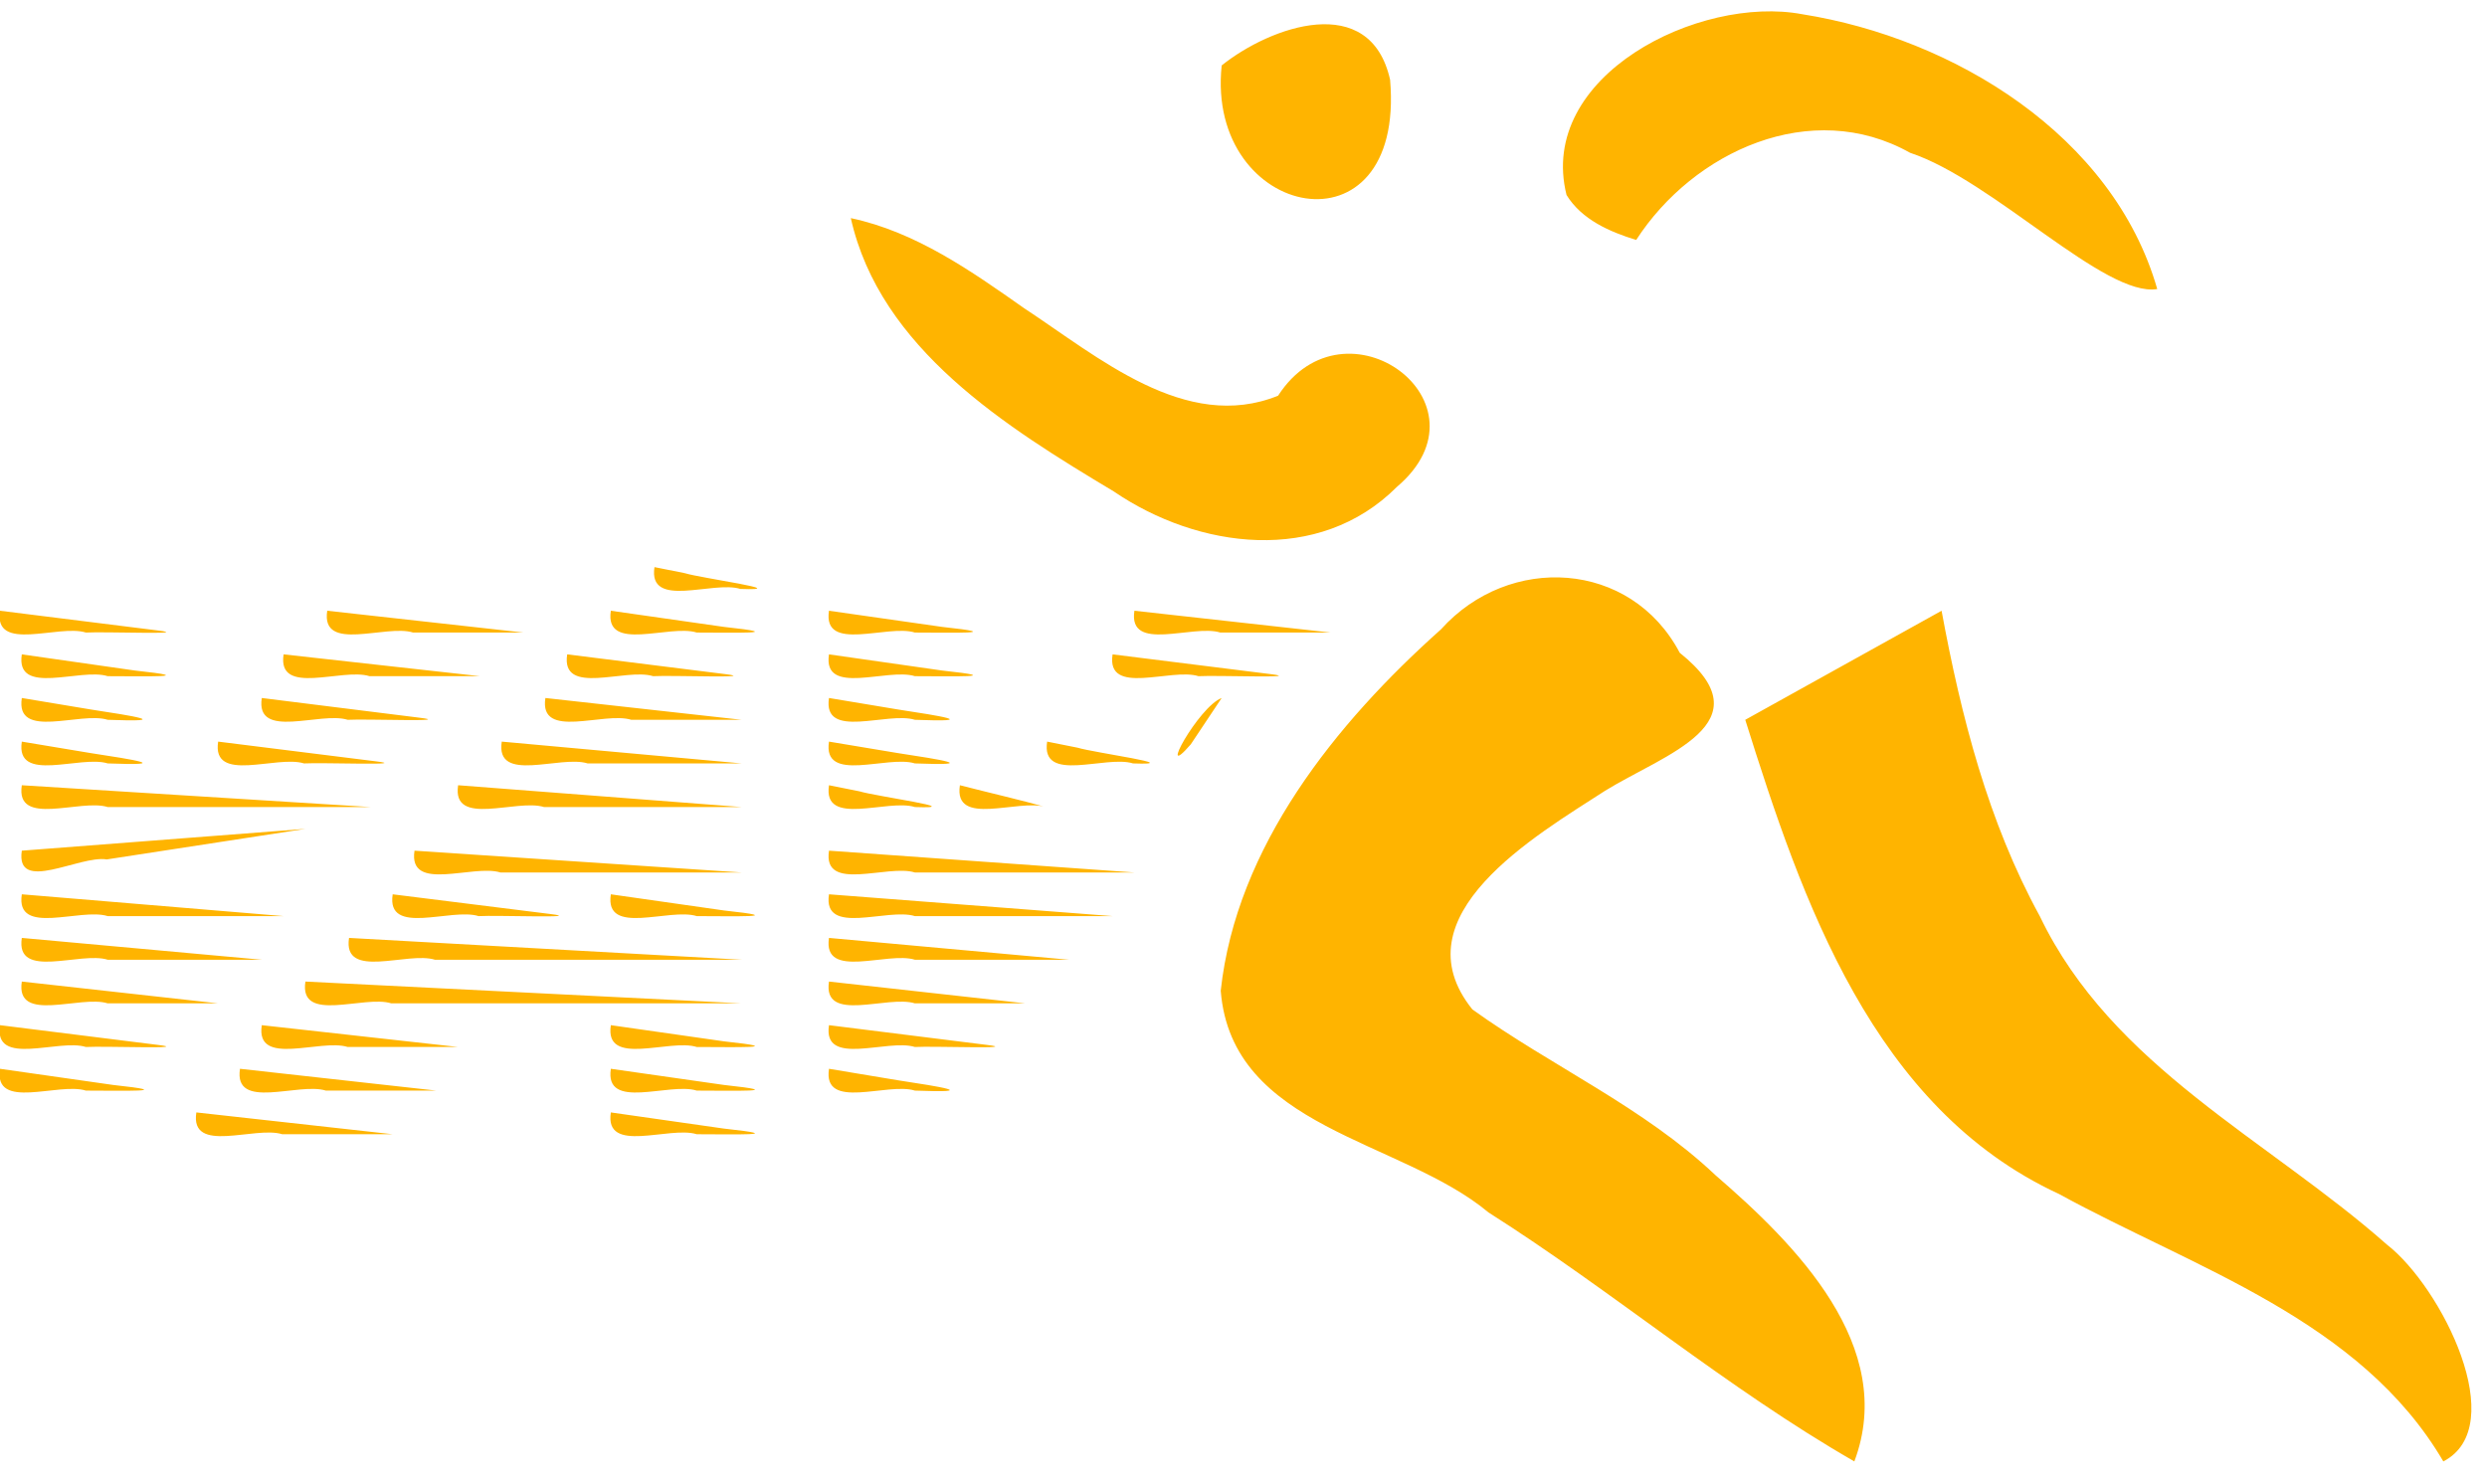
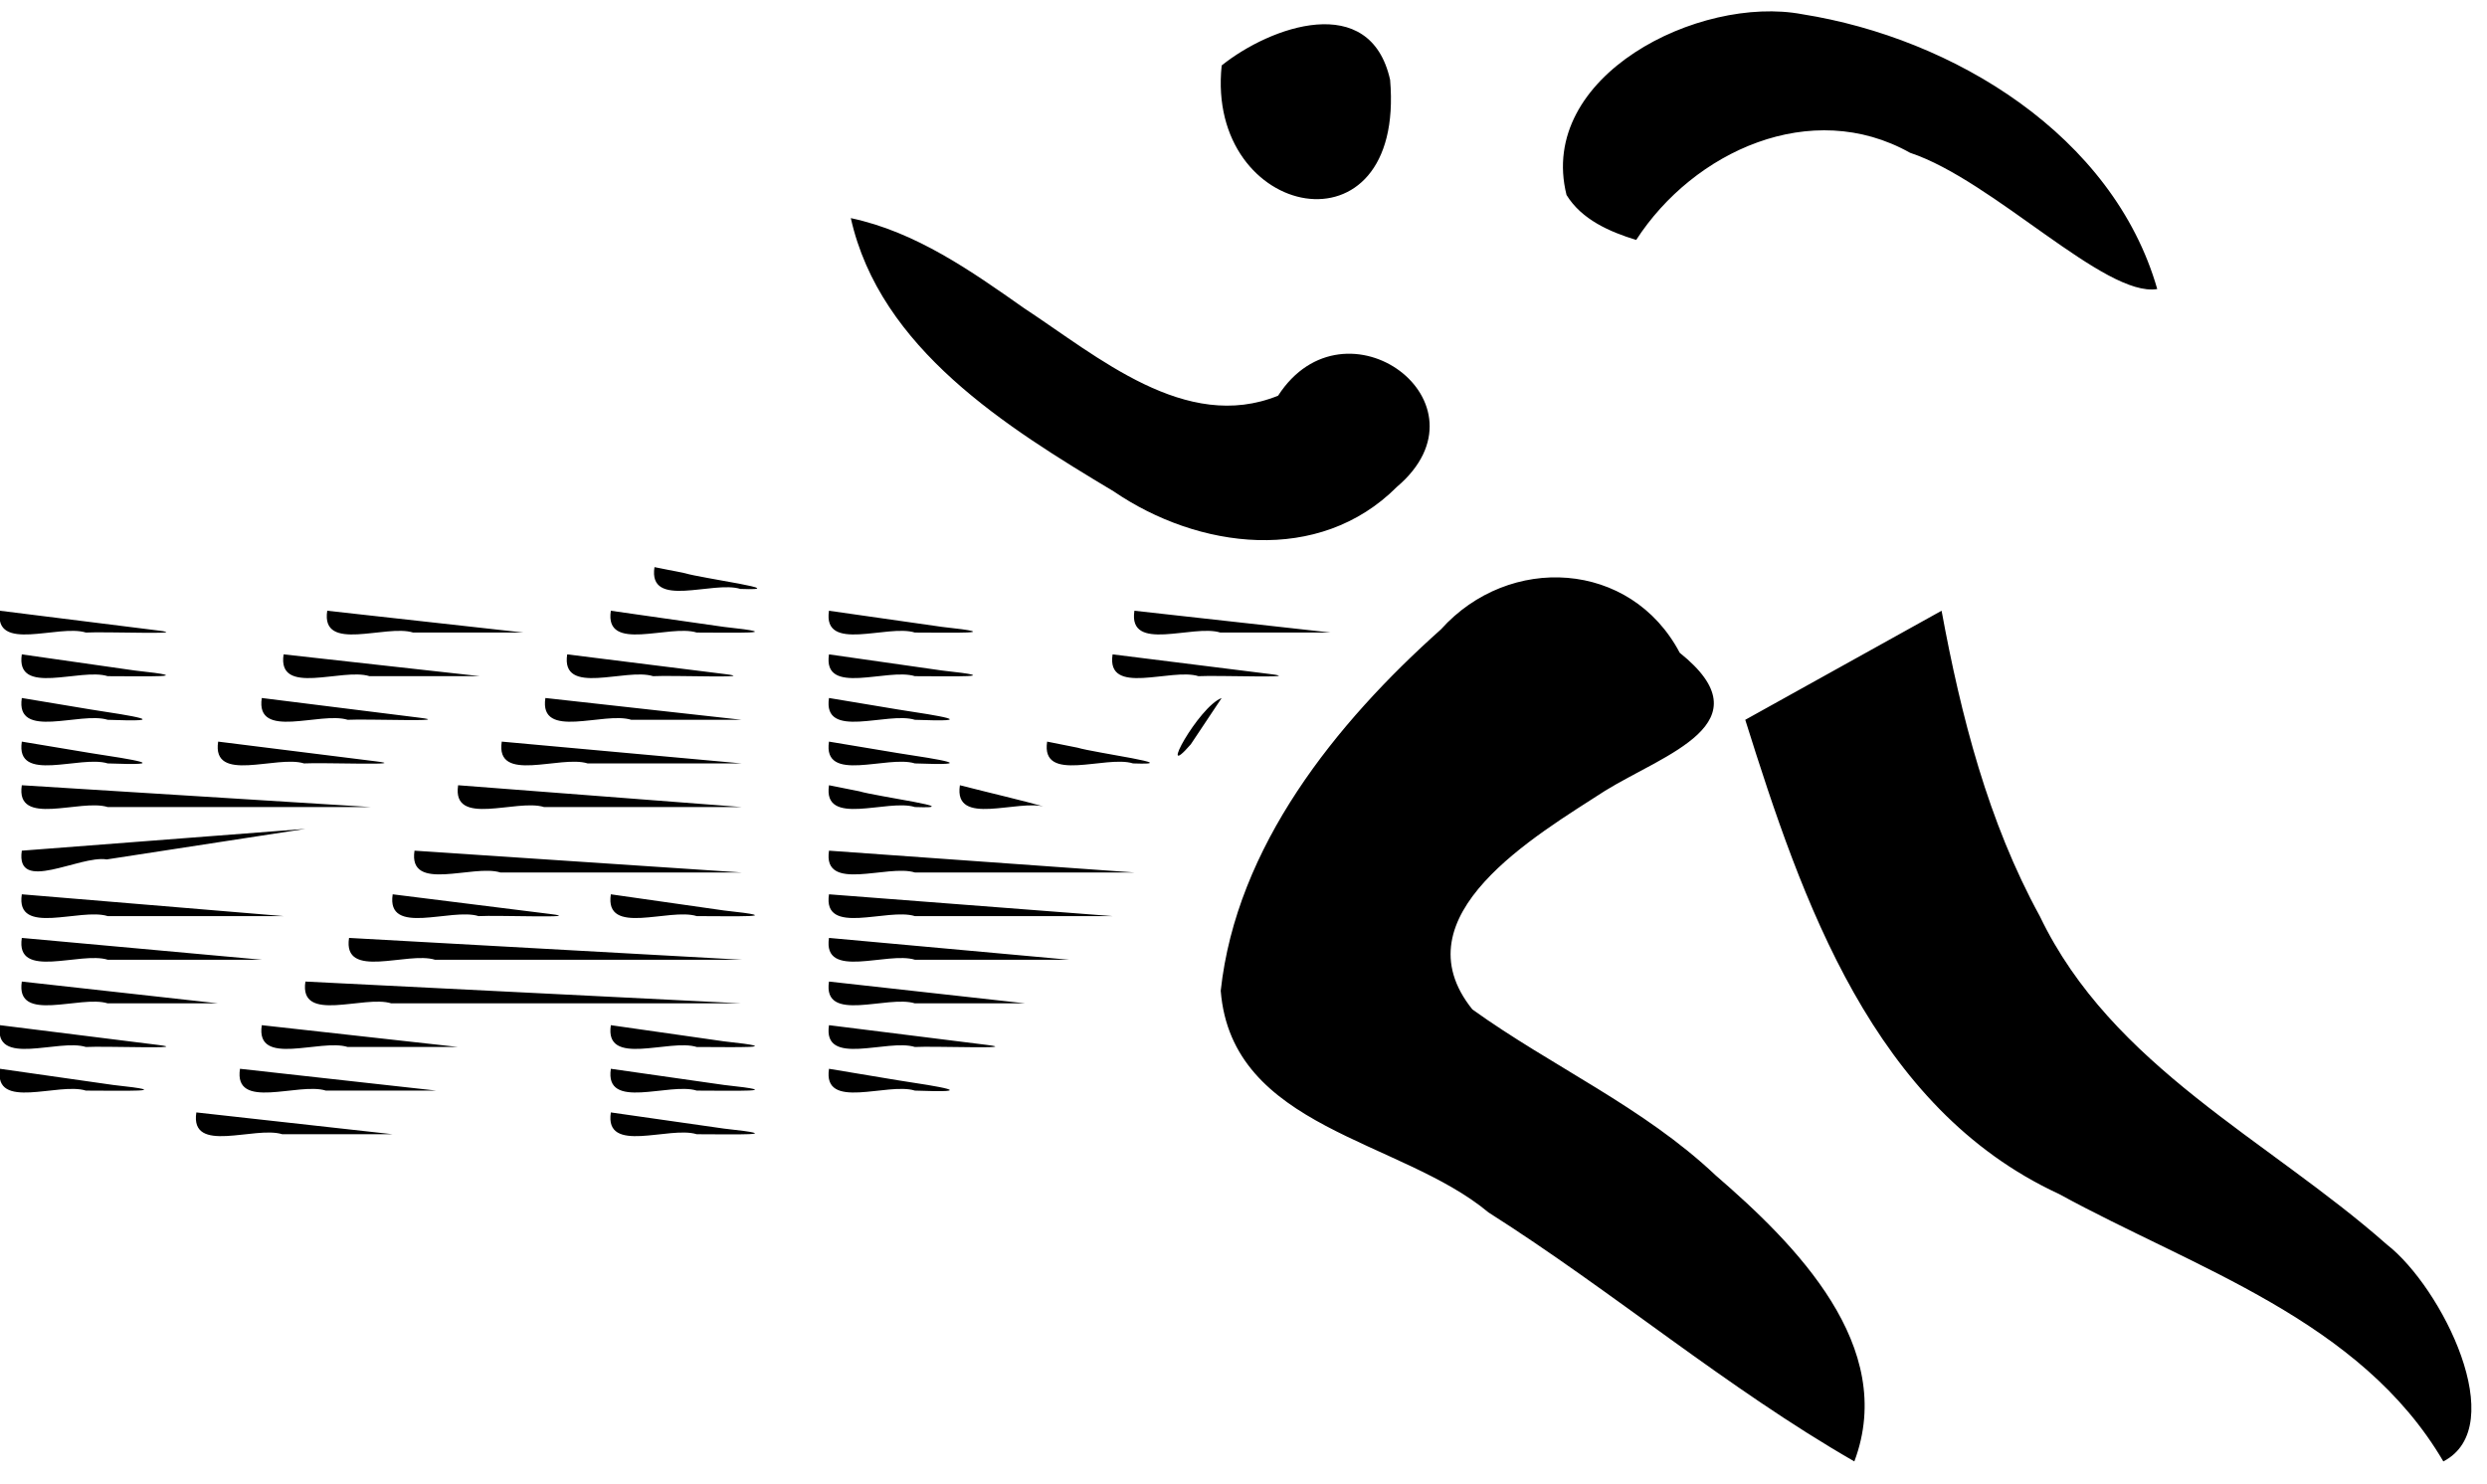
<svg xmlns="http://www.w3.org/2000/svg" version="1.1" id="svg1" width="152" height="90.667" viewBox="0 0 152 90.667">
  <defs id="defs1" />
  <g id="g1">
-     <path style="fill:#ffb400;stroke:none;fill-opacity:1" d="m 100,14.667 c 3.51,-5.426 10.707,-8.713 16.739,-5.328 5.083,1.685 11.908,8.853 15.107,8.33 C 129.149,8.266 119.389,2.334 110.154,0.87 103.849,-0.322 93.923,4.641 95.743,11.919 96.668,13.423 98.379,14.171 100,14.667 Z M 74.667,4 C 73.67,13.437 85.907,15.93 84.96,4.877 83.743,-0.57 77.64,1.616 74.667,4 Z M 52,13.333 c 1.782,7.98 9.516,12.78 16.072,16.708 5.16,3.519 12.535,4.5 17.303,-0.279 C 91.43,24.622 82.209,17.852 78.114,24.188 72.47,26.475 67.088,21.791 62.61,18.853 59.35,16.559 55.97,14.175 52,13.333 Z M 40,34.667 c -0.402,2.596 3.584,0.805 5.25,1.333 3.327,0.121 -2.377,-0.652 -3.389,-0.961 z m 73.333,54.667 C 115.982,82.291 109.723,76.049 104.855,71.845 100.444,67.67 94.852,65.196 89.99,61.705 85.379,55.976 93.875,51.072 98.097,48.339 101.725,46.097 108.042,44.209 102.663,39.904 99.669,34.235 92.233,33.836 88.07,38.47 81.647,44.203 75.565,51.739 74.608,60.563 c 0.675,8.442 10.991,9.066 16.37,13.553 7.615,4.833 14.526,10.713 22.356,15.218 z M 0,37.333 c -0.402,2.596 3.584,0.805 5.25,1.333 1.096,-0.066 6.64,0.145 4.374,-0.13 z m 20,0 c -0.402,2.596 3.584,0.805 5.25,1.333 H 32 Z m 17.333,0 c -0.402,2.596 3.584,0.805 5.25,1.333 2.159,-0.001 5.822,0.104 1.658,-0.346 z m 13.333,0 c -0.402,2.596 3.584,0.805 5.25,1.333 2.159,-0.001 5.822,0.104 1.658,-0.346 z m 18.667,0 c -0.402,2.596 3.584,0.805 5.25,1.333 h 6.75 z m 37.333,6.667 c 3.477,11.076 7.815,23.73 19.17,28.983 8.319,4.558 18.42,7.692 23.496,16.35 4.136,-2.142 -0.086,-10.635 -3.447,-13.253 -7.284,-6.434 -16.809,-10.885 -21.214,-20.071 -3.167,-5.779 -4.818,-12.236 -6.006,-18.676 z m -105.333,-4 c -0.402,2.596 3.584,0.805 5.25,1.333 2.159,-0.001 5.822,0.104 1.658,-0.346 z m 16,0 c -0.402,2.596 3.584,0.805 5.25,1.333 h 6.75 z m 17.333,0 c -0.402,2.596 3.584,0.805 5.25,1.333 1.096,-0.066 6.64,0.145 4.374,-0.13 z m 16,0 c -0.402,2.596 3.584,0.805 5.25,1.333 2.159,-0.001 5.822,0.104 1.658,-0.346 z m 17.333,0 c -0.402,2.596 3.584,0.805 5.25,1.333 1.096,-0.066 6.64,0.145 4.374,-0.13 z M 1.333,42.667 c -0.402,2.596 3.584,0.805 5.25,1.333 4.061,0.154 1.524,-0.238 -1.048,-0.633 z m 14.667,0 c -0.402,2.596 3.584,0.805 5.25,1.333 1.096,-0.066 6.64,0.145 4.374,-0.13 z m 17.333,0 c -0.402,2.596 3.584,0.805 5.25,1.333 h 6.75 z m 17.333,0 c -0.402,2.596 3.584,0.805 5.25,1.333 4.061,0.154 1.524,-0.238 -1.048,-0.633 z m 15.556,0.444 c 0.694,0.347 1.593,0.797 0,0 z m 8.444,-0.444 c -1.411,0.526 -4.005,5.273 -1.89,2.835 z M 1.333,45.333 c -0.402,2.596 3.584,0.805 5.25,1.333 4.061,0.154 1.524,-0.238 -1.048,-0.633 z m 12,0 c -0.402,2.596 3.584,0.805 5.25,1.333 1.096,-0.066 6.64,0.145 4.374,-0.13 z m 17.333,0 c -0.402,2.596 3.584,0.805 5.25,1.333 h 9.416 z m 20,0 c -0.402,2.596 3.584,0.805 5.25,1.333 4.061,0.154 1.524,-0.238 -1.048,-0.633 z m 13.333,0 c -0.402,2.596 3.584,0.805 5.25,1.333 3.327,0.121 -2.377,-0.652 -3.389,-0.961 z M 1.333,48 c -0.402,2.596 3.584,0.805 5.25,1.333 H 22.667 Z m 26.667,0 c -0.402,2.596 3.584,0.805 5.25,1.333 h 12.083 z m 22.667,0 c -0.402,2.596 3.584,0.805 5.25,1.333 3.327,0.121 -2.377,-0.652 -3.389,-0.961 z m 8,0 c -0.402,2.596 3.584,0.805 5.25,1.333 -1.421,-0.403 -3.556,-0.897 -5.25,-1.333 z m 11.556,0.444 c 0.694,0.347 1.593,0.797 0,0 z M 18.667,50.667 1.333,52 c -0.397,2.658 3.542,0.26 5.189,0.535 z m 6.667,1.333 c -0.402,2.596 3.584,0.805 5.25,1.333 h 14.75 z m 25.333,0 c -0.402,2.596 3.584,0.805 5.25,1.333 H 69.333 Z M 1.333,54.667 c -0.402,2.596 3.584,0.805 5.25,1.333 H 17.333 Z m 22.667,0 c -0.402,2.596 3.584,0.805 5.25,1.333 1.096,-0.066 6.64,0.145 4.374,-0.13 z m 13.333,0 c -0.402,2.596 3.584,0.805 5.25,1.333 2.159,-0.001 5.822,0.104 1.658,-0.346 z m 13.333,0 c -0.402,2.596 3.584,0.805 5.25,1.333 H 68 Z M 1.333,57.333 c -0.402,2.596 3.584,0.805 5.25,1.333 H 16 Z m 20,0 c -0.402,2.596 3.584,0.805 5.25,1.333 h 18.75 z m 29.333,0 c -0.402,2.596 3.584,0.805 5.25,1.333 h 9.416 z M 1.333,60 c -0.402,2.596 3.584,0.805 5.25,1.333 h 6.75 z m 17.333,0 c -0.402,2.596 3.584,0.805 5.25,1.333 h 21.416 z m 32,0 c -0.402,2.596 3.584,0.805 5.25,1.333 h 6.75 z M 0,62.667 c -0.402,2.596 3.584,0.805 5.25,1.333 1.096,-0.066 6.64,0.145 4.374,-0.13 z m 16,0 c -0.402,2.596 3.584,0.805 5.25,1.333 H 28 Z m 21.333,0 c -0.402,2.596 3.584,0.805 5.25,1.333 2.159,-0.001 5.822,0.104 1.658,-0.346 z m 13.333,0 c -0.402,2.596 3.584,0.805 5.25,1.333 1.096,-0.066 6.64,0.145 4.374,-0.13 z M 0,65.333 c -0.402,2.596 3.584,0.805 5.25,1.333 2.159,-0.001 5.822,0.104 1.658,-0.346 z m 14.667,0 c -0.402,2.596 3.584,0.805 5.25,1.333 h 6.75 z m 22.667,0 c -0.402,2.596 3.584,0.805 5.25,1.333 2.159,-0.001 5.822,0.104 1.658,-0.346 z m 13.333,0 c -0.402,2.596 3.584,0.805 5.25,1.333 4.061,0.154 1.524,-0.238 -1.048,-0.633 z M 12,68 c -0.402,2.596 3.584,0.805 5.25,1.333 H 24 Z m 25.333,0 c -0.402,2.596 3.584,0.805 5.25,1.333 2.159,-0.001 5.822,0.104 1.658,-0.346 z" id="path1" />
+     <path style="fill:#000000;stroke:none;fill-opacity:1" d="m 100,14.667 c 3.51,-5.426 10.707,-8.713 16.739,-5.328 5.083,1.685 11.908,8.853 15.107,8.33 C 129.149,8.266 119.389,2.334 110.154,0.87 103.849,-0.322 93.923,4.641 95.743,11.919 96.668,13.423 98.379,14.171 100,14.667 Z M 74.667,4 C 73.67,13.437 85.907,15.93 84.96,4.877 83.743,-0.57 77.64,1.616 74.667,4 Z M 52,13.333 c 1.782,7.98 9.516,12.78 16.072,16.708 5.16,3.519 12.535,4.5 17.303,-0.279 C 91.43,24.622 82.209,17.852 78.114,24.188 72.47,26.475 67.088,21.791 62.61,18.853 59.35,16.559 55.97,14.175 52,13.333 Z M 40,34.667 c -0.402,2.596 3.584,0.805 5.25,1.333 3.327,0.121 -2.377,-0.652 -3.389,-0.961 z m 73.333,54.667 C 115.982,82.291 109.723,76.049 104.855,71.845 100.444,67.67 94.852,65.196 89.99,61.705 85.379,55.976 93.875,51.072 98.097,48.339 101.725,46.097 108.042,44.209 102.663,39.904 99.669,34.235 92.233,33.836 88.07,38.47 81.647,44.203 75.565,51.739 74.608,60.563 c 0.675,8.442 10.991,9.066 16.37,13.553 7.615,4.833 14.526,10.713 22.356,15.218 z M 0,37.333 c -0.402,2.596 3.584,0.805 5.25,1.333 1.096,-0.066 6.64,0.145 4.374,-0.13 z m 20,0 c -0.402,2.596 3.584,0.805 5.25,1.333 H 32 Z m 17.333,0 c -0.402,2.596 3.584,0.805 5.25,1.333 2.159,-0.001 5.822,0.104 1.658,-0.346 z m 13.333,0 c -0.402,2.596 3.584,0.805 5.25,1.333 2.159,-0.001 5.822,0.104 1.658,-0.346 z m 18.667,0 c -0.402,2.596 3.584,0.805 5.25,1.333 h 6.75 z m 37.333,6.667 c 3.477,11.076 7.815,23.73 19.17,28.983 8.319,4.558 18.42,7.692 23.496,16.35 4.136,-2.142 -0.086,-10.635 -3.447,-13.253 -7.284,-6.434 -16.809,-10.885 -21.214,-20.071 -3.167,-5.779 -4.818,-12.236 -6.006,-18.676 z m -105.333,-4 c -0.402,2.596 3.584,0.805 5.25,1.333 2.159,-0.001 5.822,0.104 1.658,-0.346 z m 16,0 c -0.402,2.596 3.584,0.805 5.25,1.333 h 6.75 z m 17.333,0 c -0.402,2.596 3.584,0.805 5.25,1.333 1.096,-0.066 6.64,0.145 4.374,-0.13 z m 16,0 c -0.402,2.596 3.584,0.805 5.25,1.333 2.159,-0.001 5.822,0.104 1.658,-0.346 z m 17.333,0 c -0.402,2.596 3.584,0.805 5.25,1.333 1.096,-0.066 6.64,0.145 4.374,-0.13 z M 1.333,42.667 c -0.402,2.596 3.584,0.805 5.25,1.333 4.061,0.154 1.524,-0.238 -1.048,-0.633 z m 14.667,0 c -0.402,2.596 3.584,0.805 5.25,1.333 1.096,-0.066 6.64,0.145 4.374,-0.13 z m 17.333,0 c -0.402,2.596 3.584,0.805 5.25,1.333 h 6.75 z m 17.333,0 c -0.402,2.596 3.584,0.805 5.25,1.333 4.061,0.154 1.524,-0.238 -1.048,-0.633 z m 15.556,0.444 c 0.694,0.347 1.593,0.797 0,0 z m 8.444,-0.444 c -1.411,0.526 -4.005,5.273 -1.89,2.835 z M 1.333,45.333 c -0.402,2.596 3.584,0.805 5.25,1.333 4.061,0.154 1.524,-0.238 -1.048,-0.633 z m 12,0 c -0.402,2.596 3.584,0.805 5.25,1.333 1.096,-0.066 6.64,0.145 4.374,-0.13 z m 17.333,0 c -0.402,2.596 3.584,0.805 5.25,1.333 h 9.416 z m 20,0 c -0.402,2.596 3.584,0.805 5.25,1.333 4.061,0.154 1.524,-0.238 -1.048,-0.633 z m 13.333,0 c -0.402,2.596 3.584,0.805 5.25,1.333 3.327,0.121 -2.377,-0.652 -3.389,-0.961 z M 1.333,48 c -0.402,2.596 3.584,0.805 5.25,1.333 H 22.667 Z m 26.667,0 c -0.402,2.596 3.584,0.805 5.25,1.333 h 12.083 z m 22.667,0 c -0.402,2.596 3.584,0.805 5.25,1.333 3.327,0.121 -2.377,-0.652 -3.389,-0.961 z m 8,0 c -0.402,2.596 3.584,0.805 5.25,1.333 -1.421,-0.403 -3.556,-0.897 -5.25,-1.333 z m 11.556,0.444 c 0.694,0.347 1.593,0.797 0,0 z M 18.667,50.667 1.333,52 c -0.397,2.658 3.542,0.26 5.189,0.535 z m 6.667,1.333 c -0.402,2.596 3.584,0.805 5.25,1.333 h 14.75 z m 25.333,0 c -0.402,2.596 3.584,0.805 5.25,1.333 H 69.333 Z M 1.333,54.667 c -0.402,2.596 3.584,0.805 5.25,1.333 H 17.333 Z m 22.667,0 c -0.402,2.596 3.584,0.805 5.25,1.333 1.096,-0.066 6.64,0.145 4.374,-0.13 z m 13.333,0 c -0.402,2.596 3.584,0.805 5.25,1.333 2.159,-0.001 5.822,0.104 1.658,-0.346 z m 13.333,0 c -0.402,2.596 3.584,0.805 5.25,1.333 H 68 Z M 1.333,57.333 c -0.402,2.596 3.584,0.805 5.25,1.333 H 16 Z m 20,0 c -0.402,2.596 3.584,0.805 5.25,1.333 h 18.75 z m 29.333,0 c -0.402,2.596 3.584,0.805 5.25,1.333 h 9.416 z M 1.333,60 c -0.402,2.596 3.584,0.805 5.25,1.333 h 6.75 z m 17.333,0 c -0.402,2.596 3.584,0.805 5.25,1.333 h 21.416 z m 32,0 c -0.402,2.596 3.584,0.805 5.25,1.333 h 6.75 z M 0,62.667 c -0.402,2.596 3.584,0.805 5.25,1.333 1.096,-0.066 6.64,0.145 4.374,-0.13 z m 16,0 c -0.402,2.596 3.584,0.805 5.25,1.333 H 28 Z m 21.333,0 c -0.402,2.596 3.584,0.805 5.25,1.333 2.159,-0.001 5.822,0.104 1.658,-0.346 z m 13.333,0 c -0.402,2.596 3.584,0.805 5.25,1.333 1.096,-0.066 6.64,0.145 4.374,-0.13 z M 0,65.333 c -0.402,2.596 3.584,0.805 5.25,1.333 2.159,-0.001 5.822,0.104 1.658,-0.346 z m 14.667,0 c -0.402,2.596 3.584,0.805 5.25,1.333 h 6.75 z m 22.667,0 c -0.402,2.596 3.584,0.805 5.25,1.333 2.159,-0.001 5.822,0.104 1.658,-0.346 z m 13.333,0 c -0.402,2.596 3.584,0.805 5.25,1.333 4.061,0.154 1.524,-0.238 -1.048,-0.633 z M 12,68 c -0.402,2.596 3.584,0.805 5.25,1.333 H 24 Z m 25.333,0 c -0.402,2.596 3.584,0.805 5.25,1.333 2.159,-0.001 5.822,0.104 1.658,-0.346 z" id="path1" />
  </g>
</svg>
